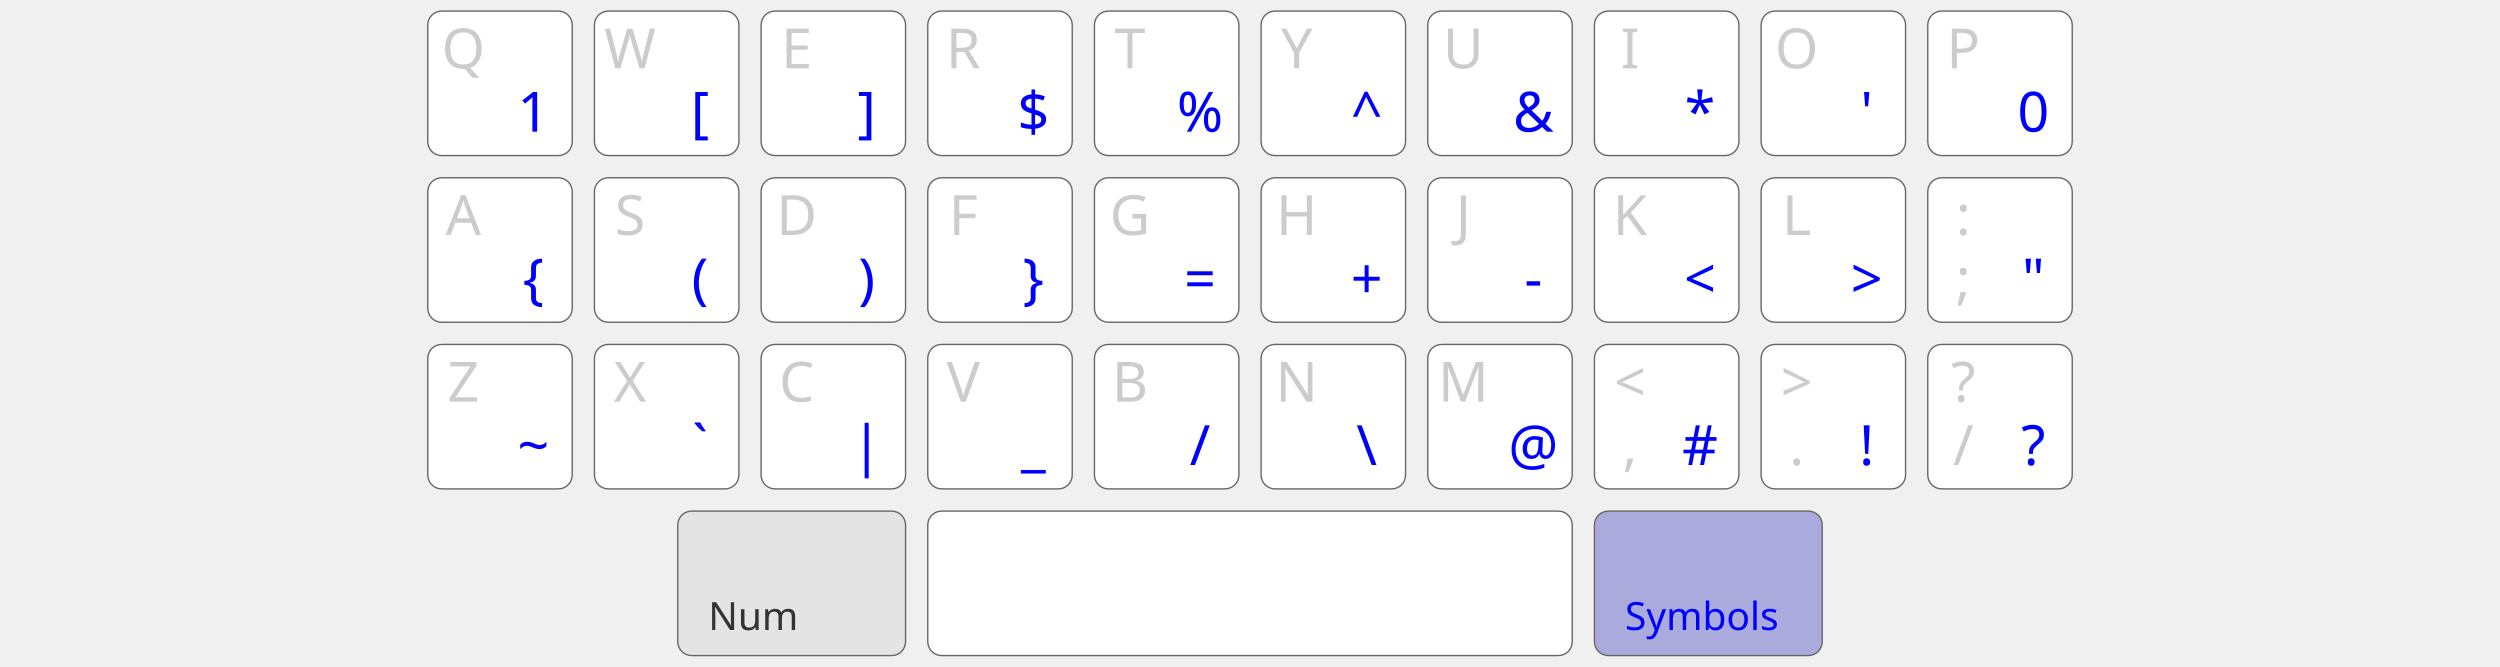
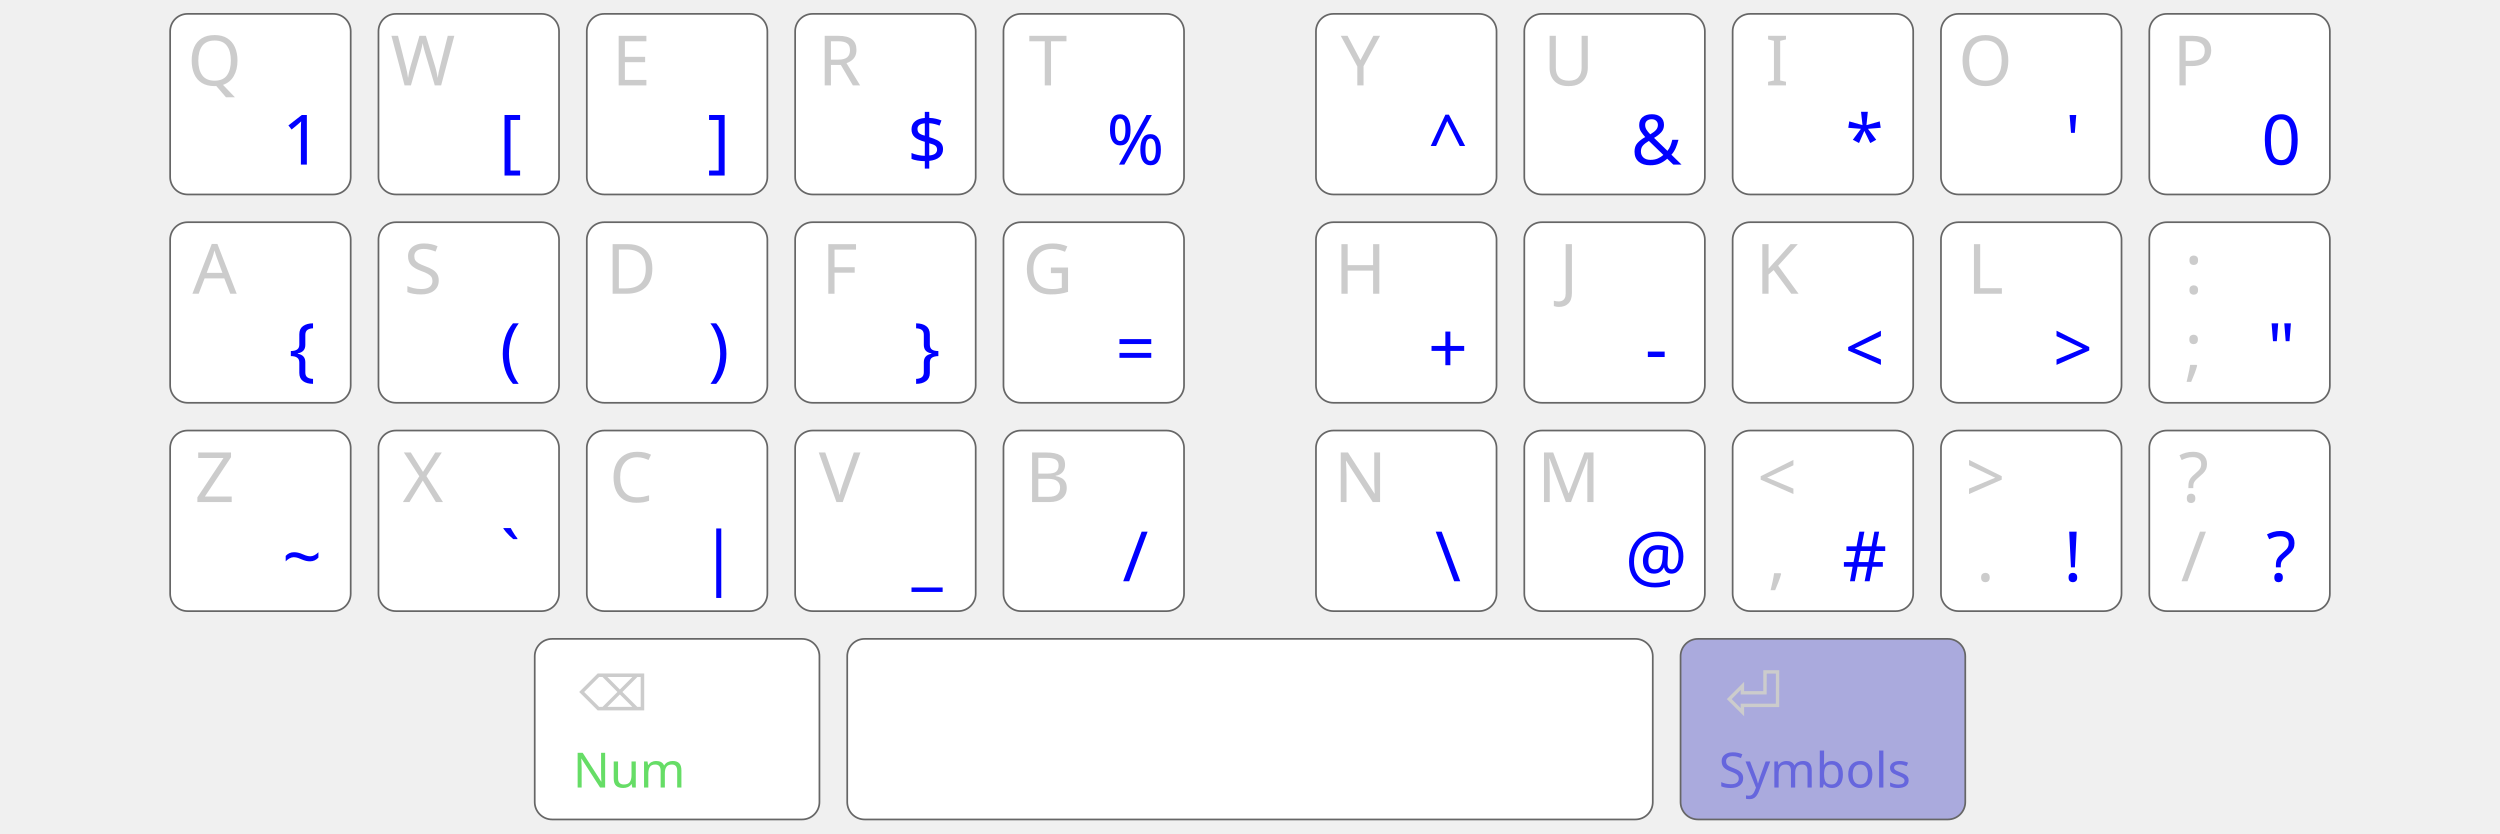
- <svg xmlns="http://www.w3.org/2000/svg" class="gnu" viewBox="0 60 900 240">
+ <svg xmlns="http://www.w3.org/2000/svg" viewBox="90 60 720 240">
  <style>
    rect, path {
      stroke: #666;
      stroke-width: .5px;
      fill: #fff;
-     }
-     .specialKey,
-     .specialKey rect {
-       fill: #e4e4e4;
-     }
-     .specialKey text {
-       fill: #333;
    }
    text {
      fill: #333;
      fill: #ccc;
      font: normal 20px sans-serif;
      text-align: center;
    }

    #row_AD { transform: translate(64px,  64px); }
    #row_AC { transform: translate(64px, 124px); }
    #row_AB { transform: translate(64px, 184px); }
    #row_AA { transform: translate(64px, 244px); }
- 
    /*
+     */
    .left   { transform: translate(-15px, 0); }
    .right  { transform: translate(+15px, 0); }
-     */

-     #row_AA .homeKey text,
-     .specialKey .win,
-     .specialKey .win,
-     .specialKey .gnu {
-       font-size: 14px;
-     }
-     .specialKey .win,
-     .specialKey .mac,
-     .specialKey .gnu {
-       display: none;
-     }
-     .mac .specialKey .mac,
-     .gnu .specialKey .gnu,
-     .win .specialKey .win { display: block; }
- 
+     .layer  { font-size: 14px; }
    .level3 { fill: blue; }
    @media (prefers-color-scheme: dark) {
      text       { fill: #888; }
      .level3    { fill: #66d; }
      rect, path { fill: #555; }
    }
  </style>
  <g id="row_AD">
    <g class="left">
      <g transform="translate(90)">
        <rect width="52" height="52" rx="5" ry="5" />
        <g class="key" text-anchor="middle">
          <text x="12.8" y="20.6" class="level2">Q</text>
          <text x="38.0" y="43.4" class="level3">1</text>
        </g>
      </g>
      <g transform="translate(150)">
        <rect width="52" height="52" rx="5" ry="5" />
        <g class="key" text-anchor="middle">
          <text x="12.8" y="20.6" class="level2">W</text>
          <text x="38.0" y="43.4" class="level3">[</text>
        </g>
      </g>
      <g transform="translate(210)">
        <rect width="52" height="52" rx="5" ry="5" />
        <g class="key" text-anchor="middle">
          <text x="12.8" y="20.6" class="level2">E</text>
          <text x="38.0" y="43.4" class="level3">]</text>
        </g>
      </g>
      <g transform="translate(270)">
        <rect width="52" height="52" rx="5" ry="5" />
        <g class="key" text-anchor="middle">
          <text x="12.8" y="20.6" class="level2">R</text>
          <text x="38.0" y="43.4" class="level3">$</text>
        </g>
      </g>
      <g transform="translate(330)">
        <rect width="52" height="52" rx="5" ry="5" />
        <g class="key" text-anchor="middle">
          <text x="12.8" y="20.6" class="level2">T</text>
          <text x="38.0" y="43.4" class="level3">%</text>
        </g>
      </g>
    </g>
    <g class="right">
      <g transform="translate(390)">
        <rect width="52" height="52" rx="5" ry="5" />
        <g class="key" text-anchor="middle">
          <text x="12.8" y="20.6" class="level2">Y</text>
          <text x="38.0" y="43.4" class="level3">^</text>
        </g>
      </g>
      <g transform="translate(450)">
        <rect width="52" height="52" rx="5" ry="5" />
        <g class="key" text-anchor="middle">
          <text x="12.8" y="20.6" class="level2">U</text>
          <text x="38.0" y="43.4" class="level3">&amp;</text>
        </g>
      </g>
      <g transform="translate(510)">
        <rect width="52" height="52" rx="5" ry="5" />
        <g class="key" text-anchor="middle">
          <text x="12.8" y="20.6" class="level2">I</text>
          <text x="38.0" y="43.4" class="level3">*</text>
        </g>
      </g>
      <g transform="translate(570)">
        <rect width="52" height="52" rx="5" ry="5" />
        <g class="key" text-anchor="middle">
          <text x="12.8" y="20.6" class="level2">O</text>
          <text x="38.0" y="43.4" class="level3">'</text>
        </g>
      </g>
      <g transform="translate(630)">
        <rect width="52" height="52" rx="5" ry="5" />
        <g class="key" text-anchor="middle">
          <text x="12.8" y="20.6" class="level2">P</text>
          <text x="38.0" y="43.4" class="level3">0</text>
        </g>
      </g>
    </g>
  </g>
  <g id="row_AC">
    <g class="left">
      <g transform="translate(90)">
        <rect width="52" height="52" rx="5" ry="5" />
        <g class="key" text-anchor="middle">
          <text x="12.8" y="20.6" class="level2">A</text>
          <text x="38.0" y="43.4" class="level3">{</text>
        </g>
      </g>
      <g transform="translate(150)">
        <rect width="52" height="52" rx="5" ry="5" />
        <g class="key" text-anchor="middle">
          <text x="12.8" y="20.6" class="level2">S</text>
          <text x="38.0" y="43.4" class="level3">(</text>
        </g>
      </g>
      <g transform="translate(210)">
        <rect width="52" height="52" rx="5" ry="5" />
        <g class="key" text-anchor="middle">
          <text x="12.8" y="20.6" class="level2">D</text>
          <text x="38.0" y="43.4" class="level3">)</text>
        </g>
      </g>
      <g transform="translate(270)">
        <rect width="52" height="52" rx="5" ry="5" />
        <g class="key" text-anchor="middle">
          <text x="12.8" y="20.6" class="level2">F</text>
          <text x="38.0" y="43.4" class="level3">}</text>
        </g>
      </g>
      <g transform="translate(330)">
        <rect width="52" height="52" rx="5" ry="5" />
        <g class="key" text-anchor="middle">
          <text x="12.8" y="20.6" class="level2">G</text>
          <text x="38.0" y="43.4" class="level3">=</text>
        </g>
      </g>
    </g>
    <g class="right">
      <g transform="translate(390)">
        <rect width="52" height="52" rx="5" ry="5" />
        <g class="key" text-anchor="middle">
          <text x="12.8" y="20.6" class="level2">H</text>
          <text x="38.0" y="43.4" class="level3">+</text>
        </g>
      </g>
      <g transform="translate(450)">
        <rect width="52" height="52" rx="5" ry="5" />
        <g class="key" text-anchor="middle">
          <text x="12.8" y="20.6" class="level2">J</text>
          <text x="38.0" y="43.4" class="level3">-</text>
        </g>
      </g>
      <g transform="translate(510)">
        <rect width="52" height="52" rx="5" ry="5" />
        <g class="key" text-anchor="middle">
          <text x="12.8" y="20.6" class="level2">K</text>
          <text x="38.0" y="43.4" class="level3">&lt;</text>
        </g>
      </g>
      <g transform="translate(570)">
        <rect width="52" height="52" rx="5" ry="5" />
        <g class="key" text-anchor="middle">
          <text x="12.8" y="20.6" class="level2">L</text>
          <text x="38.0" y="43.4" class="level3">&gt;</text>
        </g>
      </g>
      <g transform="translate(630)">
        <rect width="52" height="52" rx="5" ry="5" />
        <g class="key" text-anchor="middle">
          <text x="12.8" y="43.4" class="level1">;</text>
          <text x="12.8" y="20.6" class="level2">:</text>
          <text x="38.0" y="43.4" class="level3">"</text>
        </g>
      </g>
    </g>
  </g>
  <g id="row_AB">
    <g class="left">
      <g transform="translate(90)">
        <rect width="52" height="52" rx="5" ry="5" />
        <g class="key" text-anchor="middle">
          <text x="12.8" y="20.6" class="level2">Z</text>
          <text x="38.0" y="43.4" class="level3">~</text>
        </g>
      </g>
      <g transform="translate(150)">
        <rect width="52" height="52" rx="5" ry="5" />
        <g class="key" text-anchor="middle">
          <text x="12.8" y="20.6" class="level2">X</text>
          <text x="38.0" y="43.4" class="level3">`</text>
        </g>
      </g>
      <g transform="translate(210)">
        <rect width="52" height="52" rx="5" ry="5" />
        <g class="key" text-anchor="middle">
          <text x="12.8" y="20.6" class="level2">C</text>
          <text x="38.0" y="43.4" class="level3">|</text>
        </g>
      </g>
      <g transform="translate(270)">
        <rect width="52" height="52" rx="5" ry="5" />
        <g class="key" text-anchor="middle">
          <text x="12.8" y="20.6" class="level2">V</text>
          <text x="38.0" y="43.4" class="level3">_</text>
        </g>
      </g>
      <g transform="translate(330)">
        <rect width="52" height="52" rx="5" ry="5" />
        <g class="key" text-anchor="middle">
          <text x="12.8" y="20.6" class="level2">B</text>
          <text x="38.0" y="43.4" class="level3">/</text>
        </g>
      </g>
    </g>
    <g class="right">
      <g transform="translate(390)">
        <rect width="52" height="52" rx="5" ry="5" />
        <g class="key" text-anchor="middle">
          <text x="12.8" y="20.6" class="level2">N</text>
          <text x="38.0" y="43.4" class="level3">\</text>
        </g>
      </g>
      <g transform="translate(450)">
        <rect width="52" height="52" rx="5" ry="5" />
        <g class="key" text-anchor="middle">
          <text x="12.8" y="20.6" class="level2">M</text>
          <text x="38.0" y="43.4" class="level3">@</text>
        </g>
      </g>
      <g transform="translate(510)">
        <rect width="52" height="52" rx="5" ry="5" />
        <g class="key" text-anchor="middle">
          <text x="12.8" y="43.4" class="level1">,</text>
          <text x="12.8" y="20.6" class="level2">&lt;</text>
          <text x="38.0" y="43.4" class="level3">#</text>
        </g>
      </g>
      <g transform="translate(570)">
        <rect width="52" height="52" rx="5" ry="5" />
        <g class="key" text-anchor="middle">
          <text x="12.8" y="43.4" class="level1">.</text>
          <text x="12.8" y="20.6" class="level2">&gt;</text>
          <text x="38.0" y="43.4" class="level3">!</text>
        </g>
      </g>
      <g transform="translate(630)">
        <rect width="52" height="52" rx="5" ry="5" />
        <g class="key" text-anchor="middle">
          <text x="12.8" y="43.4" class="level1">/</text>
          <text x="12.8" y="20.6" class="level2">?</text>
          <text x="38.0" y="43.4" class="level3">?</text>
        </g>
      </g>
    </g>
  </g>
  <g id="row_AA">
-     <g class="left">
-       <g class="specialKey" transform="translate(180)">
-         <rect width="82" height="52" rx="5" ry="5" />
-         <text x="11.0" y="42.8" class="win gnu">Num</text>
-       </g>
+     <g transform="translate(180)">
+       <rect width="82" height="52" rx="5" ry="5" />
+       <text x="12.8" y="20.6" class="level2" style="font-size: 14px;">⌫</text>
+       <text x="11.0" y="42.8" class="layer" style="fill: #6d6;">Num</text>
    </g>
    <g class="homeKey" transform="translate(270)">
      <rect width="232" height="52" rx="5" ry="5" />
    </g>
-     <g class="right">
-       <g class="specialKey" transform="translate(510)">
-         <rect width="82" height="52" rx="5" ry="5" style="fill: #aad;" />
-         <text x="11.0" y="42.8" class="win gnu" style="fill: blue;">Symbols</text>
-         <text x="16.4" y="42.8" class="mac" text-anchor="middle">⌥</text>
-       </g>
+     <g transform="translate(510)">
+       <rect width="82" height="52" rx="5" ry="5" style="fill: #aad;" />
+       <text x="12.8" y="23.6" class="level2">⏎</text>
+       <text x="11.0" y="42.8" class="layer" style="fill: #66d;">Symbols</text>
    </g>
  </g>
</svg>
